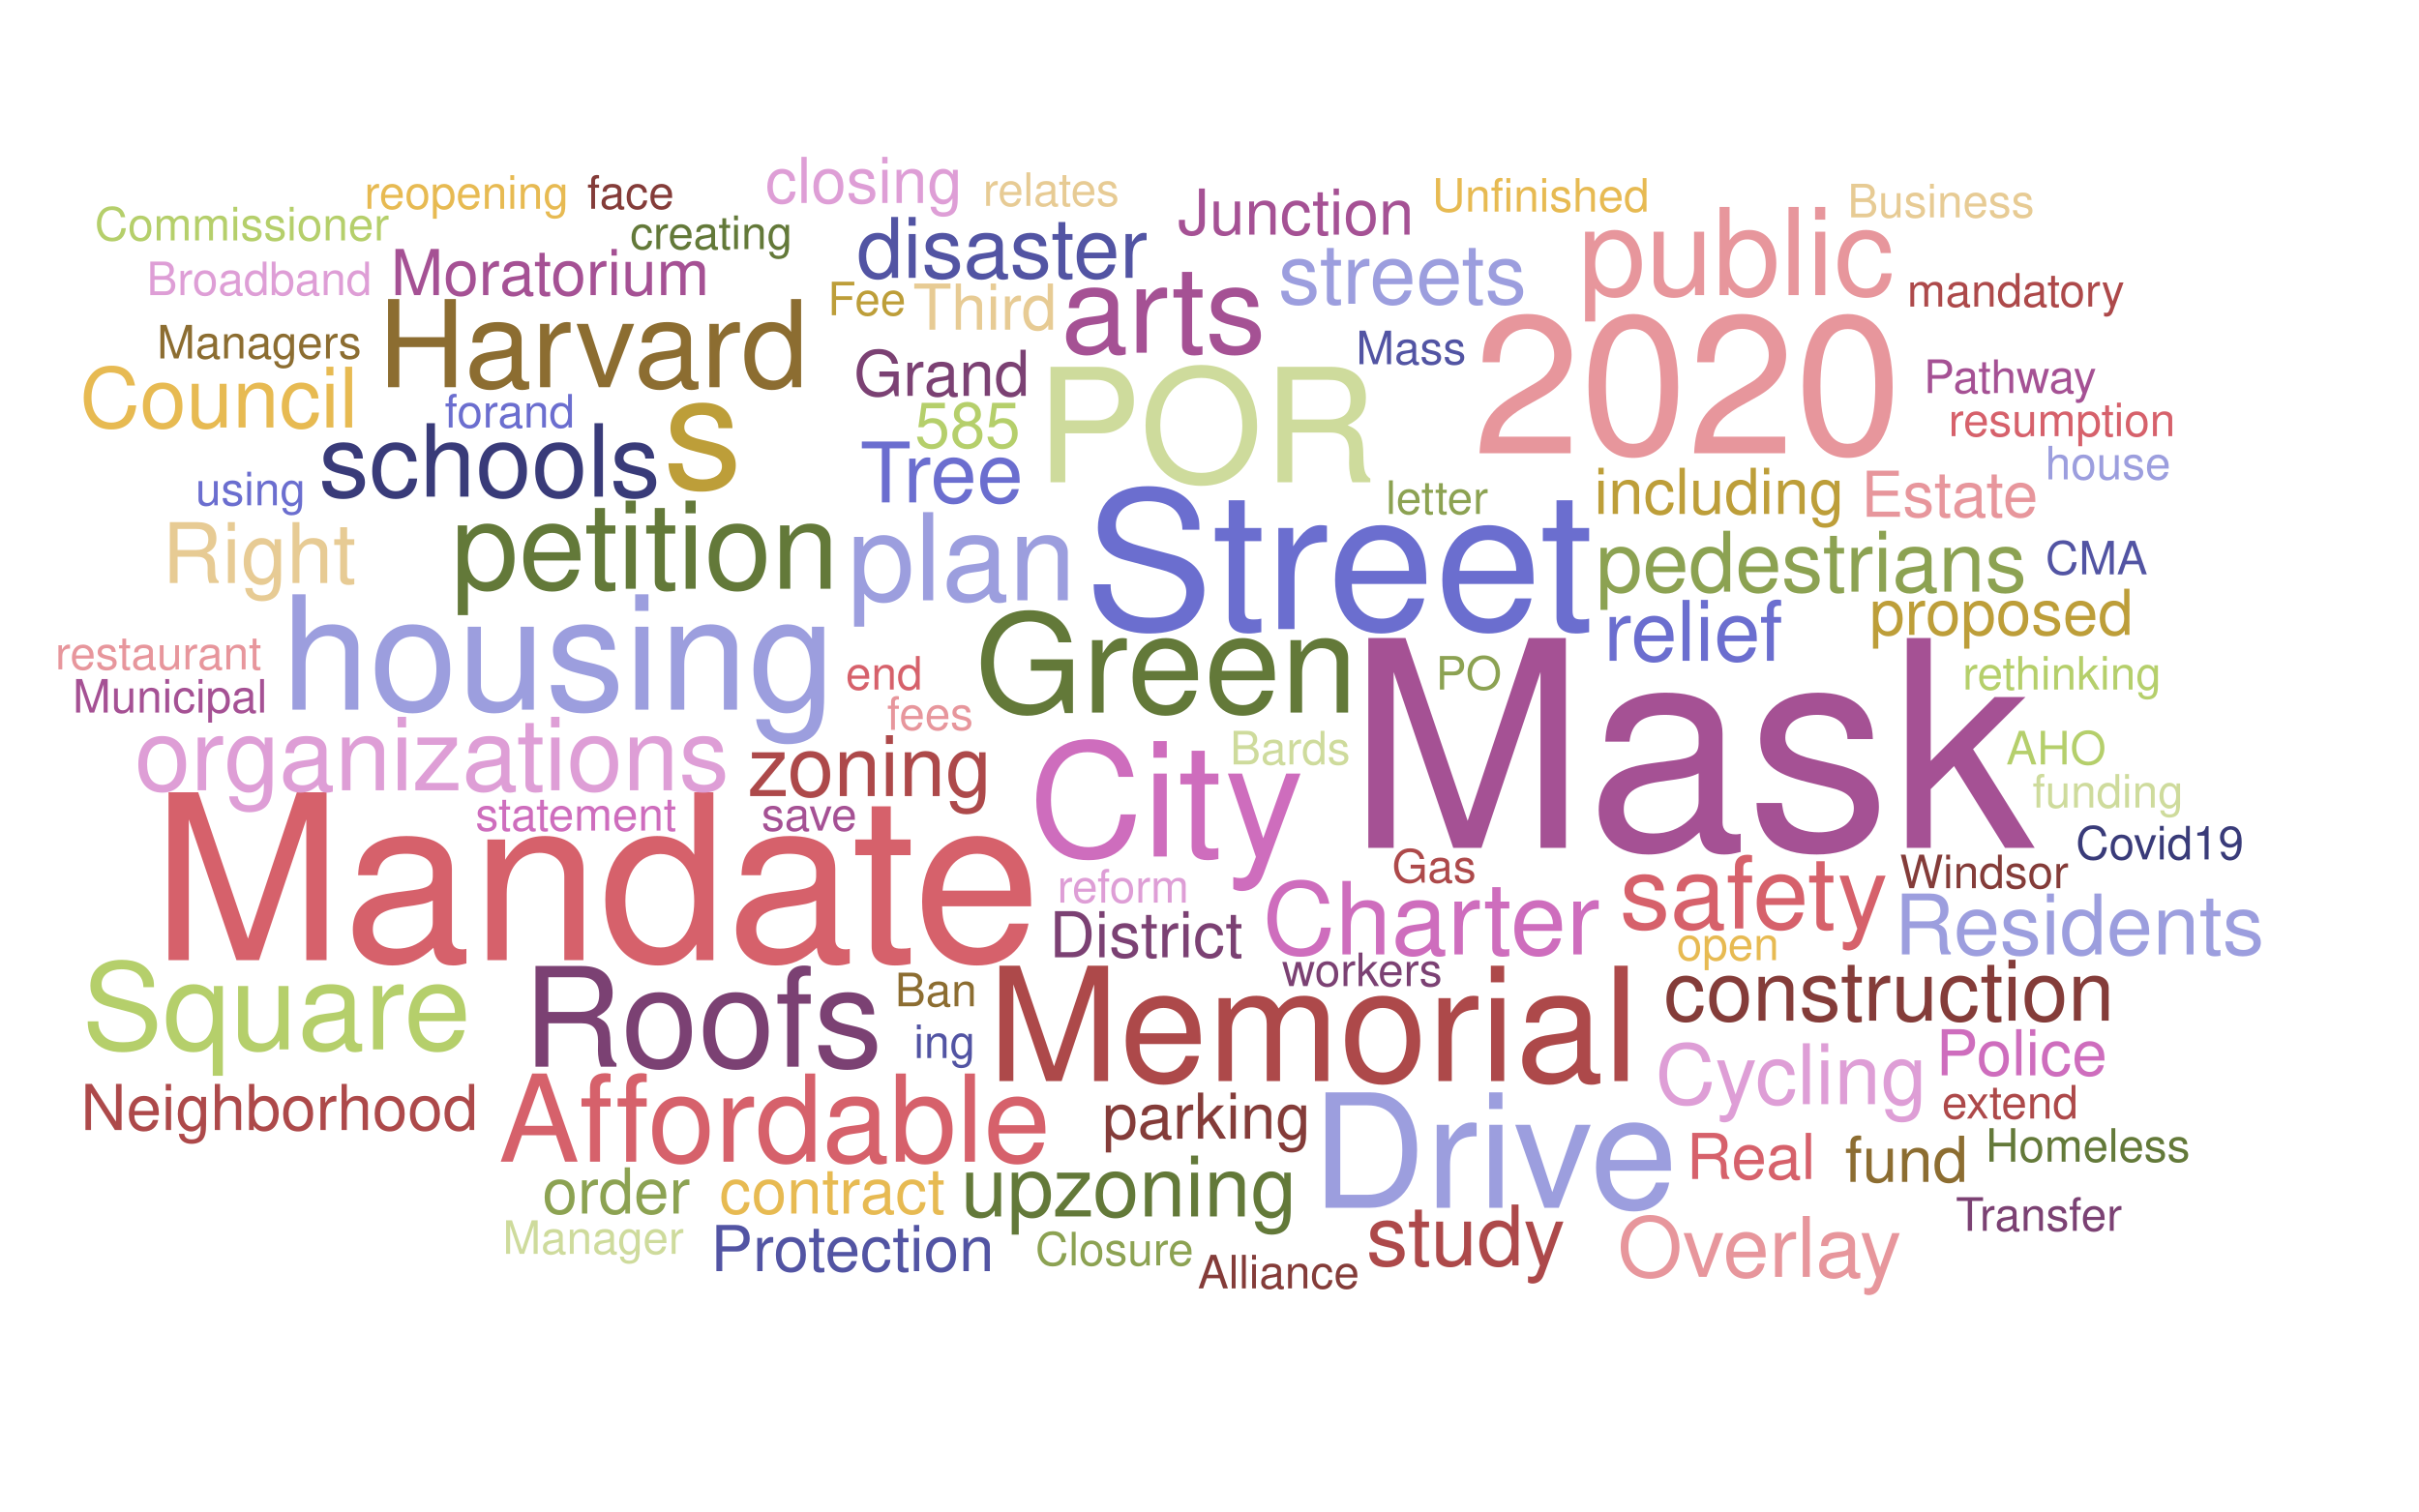
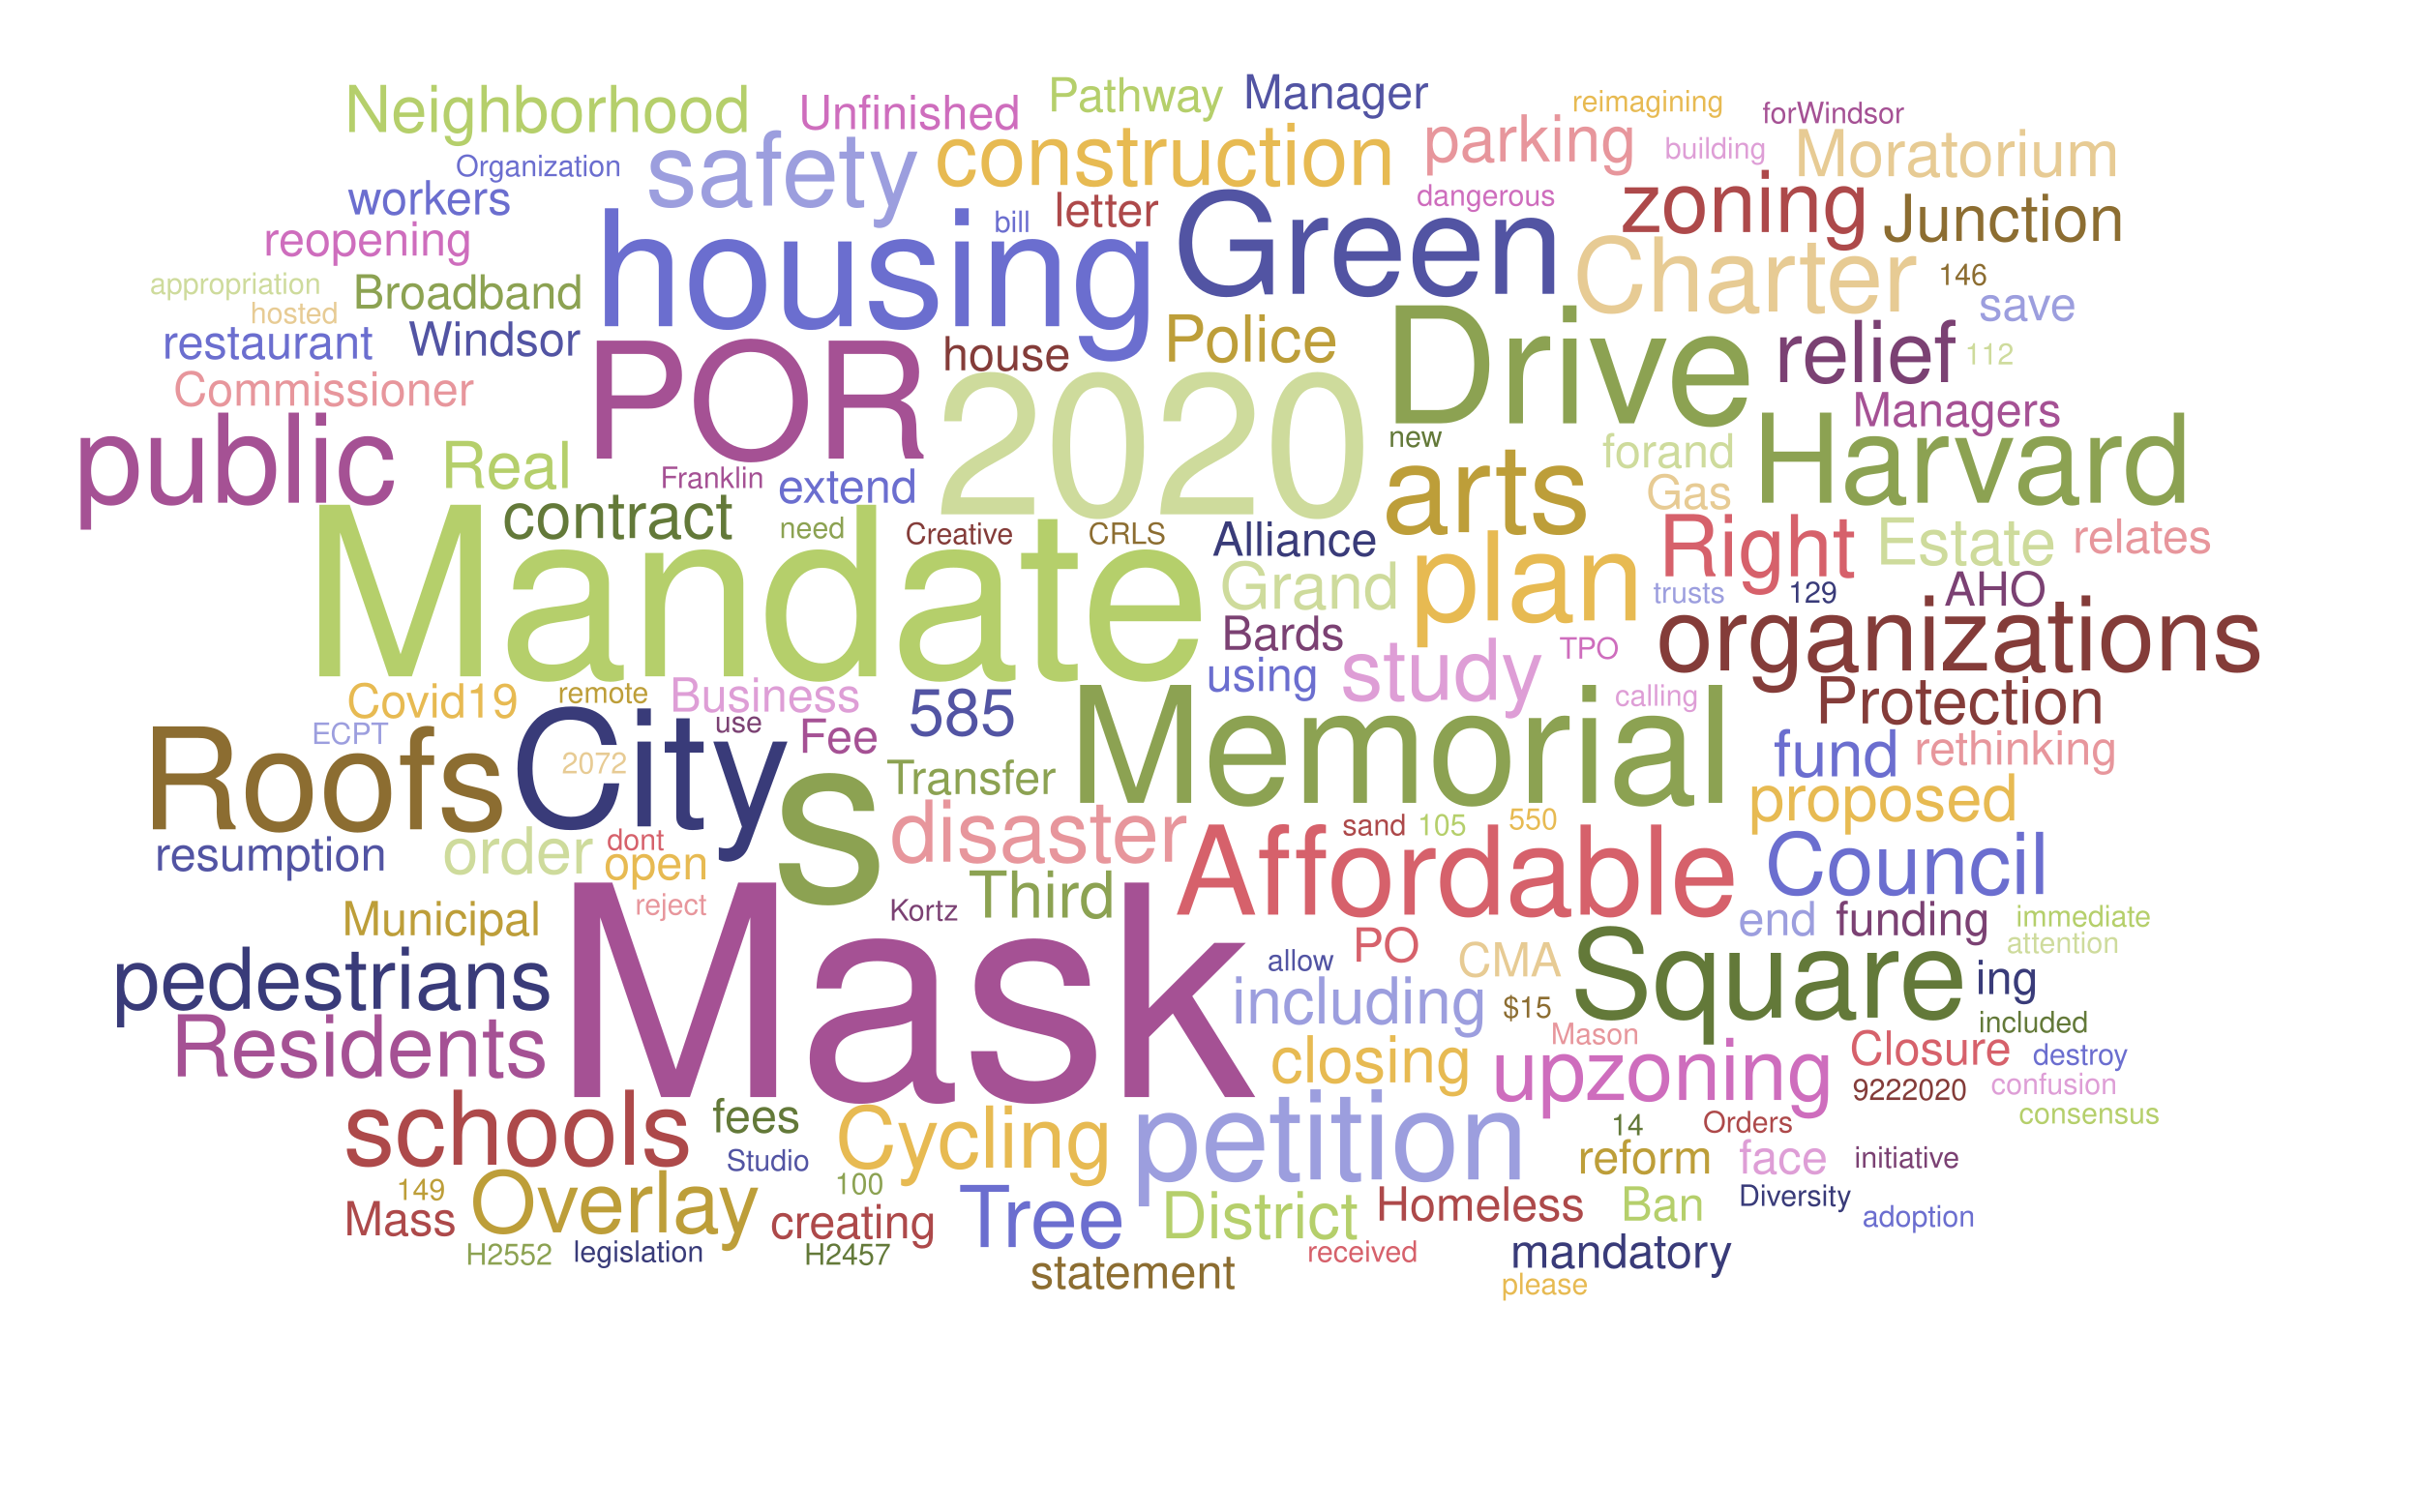
<svg xmlns="http://www.w3.org/2000/svg" width="960" height="600" version="1.1">
  <g />
-   <g transform="translate(480,300)scale(1.142857,1.142857)">
-     <text text-anchor="middle" transform="translate(45,-44)" style="font-size: 67px; font-family: Helvetica; fill: rgb(107, 110, 207);">Street</text>
-     <text text-anchor="middle" transform="translate(-226,-16)" style="font-size: 55px; font-family: Helvetica; fill: rgb(156, 158, 222);">housing</text>
-     <text text-anchor="middle" transform="translate(-324,102)" style="font-size: 42px; font-family: Helvetica; fill: rgb(181, 207, 107);">Square</text>
-     <text text-anchor="middle" transform="translate(-151,141)" style="font-size: 42px; font-family: Helvetica; fill: rgb(214, 97, 107);">Affordable</text>
-     <text text-anchor="middle" transform="translate(-15,35)" style="font-size: 55px; font-family: Helvetica; fill: rgb(206, 109, 189);">City</text>
-     <text text-anchor="middle" transform="translate(275,-42)" style="font-size: 22px; font-family: Helvetica; fill: rgb(189, 158, 57);">proposed</text>
-     <text text-anchor="middle" transform="translate(-93,-88)" style="font-size: 29px; font-family: Helvetica; fill: rgb(107, 110, 207);">Tree</text>
-     <text text-anchor="middle" transform="translate(-1,133)" style="font-size: 22px; font-family: Helvetica; fill: rgb(132, 60, 57);">parking</text>
-     <text text-anchor="middle" transform="translate(-344,-114)" style="font-size: 29px; font-family: Helvetica; fill: rgb(231, 186, 82);">Council</text>
-     <text text-anchor="middle" transform="translate(183,-160)" style="font-size: 42px; font-family: Helvetica; fill: rgb(231, 150, 156);">public</text>
-     <text text-anchor="middle" transform="translate(191,181)" style="font-size: 29px; font-family: Helvetica; fill: rgb(231, 150, 156);">Overlay</text>
-     <text text-anchor="middle" transform="translate(-22,70)" style="font-size: 22px; font-family: Helvetica; fill: rgb(123, 65, 115);">District</text>
-     <text text-anchor="middle" transform="translate(-118,14)" style="font-size: 29px; font-family: Helvetica; fill: rgb(173, 73, 74);">zoning</text>
-     <text text-anchor="middle" transform="translate(294,3)" style="font-size: 16px; font-family: Helvetica; fill: rgb(181, 207, 107);">AHO</text>
-     <text text-anchor="middle" transform="translate(189,60)" style="font-size: 35px; font-family: Helvetica; fill: rgb(214, 97, 107);">safety</text>
-     <text text-anchor="middle" transform="translate(-1,-95)" style="font-size: 55px; font-family: Helvetica; fill: rgb(206, 219, 156);">POR</text>
-     <text text-anchor="middle" transform="translate(202,121)" style="font-size: 29px; font-family: Helvetica; fill: rgb(222, 158, 214);">Cycling</text>
-     <text text-anchor="middle" transform="translate(-196,-58)" style="font-size: 42px; font-family: Helvetica; fill: rgb(99, 121, 57);">petition</text>
-     <text text-anchor="middle" transform="translate(70,-136)" style="font-size: 16px; font-family: Helvetica; fill: rgb(82, 84, 163);">Mass</text>
-     <text text-anchor="middle" transform="translate(-15,-15)" style="font-size: 48px; font-family: Helvetica; fill: rgb(99, 121, 57);">Green</text>
-     <text text-anchor="middle" transform="translate(36,113)" style="font-size: 55px; font-family: Helvetica; fill: rgb(173, 73, 74);">Memorial</text>
-     <text text-anchor="middle" transform="translate(-214,-128)" style="font-size: 42px; font-family: Helvetica; fill: rgb(140, 109, 49);">Harvard</text>
-     <text text-anchor="middle" transform="translate(-176,-93)" style="font-size: 55px; font-family: Helvetica; fill: rgb(189, 158, 57);">s</text>
-     <text text-anchor="middle" transform="translate(236,92)" style="font-size: 29px; font-family: Helvetica; fill: rgb(132, 60, 57);">construction</text>
-     <text text-anchor="middle" transform="translate(167,32)" style="font-size: 100px; font-family: Helvetica; fill: rgb(165, 81, 148);">Mask</text>
-     <text text-anchor="middle" transform="translate(-213,71)" style="font-size: 80px; font-family: Helvetica; fill: rgb(214, 97, 107);">Mandate</text>
-     <text text-anchor="middle" transform="translate(166,-105)" style="font-size: 67px; font-family: Helvetica; fill: rgb(231, 150, 156);">2020</text>
-     <text text-anchor="middle" transform="translate(99,157)" style="font-size: 55px; font-family: Helvetica; fill: rgb(156, 158, 222);">Drive</text>
-     <text text-anchor="middle" transform="translate(-176,108)" style="font-size: 48px; font-family: Helvetica; fill: rgb(123, 65, 115);">Roofs</text>
-     <text text-anchor="middle" transform="translate(-16,-140)" style="font-size: 42px; font-family: Helvetica; fill: rgb(165, 81, 148);">arts</text>
-     <text text-anchor="middle" transform="translate(-86,-54)" style="font-size: 42px; font-family: Helvetica; fill: rgb(156, 158, 222);">plan</text>
-     <text text-anchor="middle" transform="translate(77,69)" style="font-size: 35px; font-family: Helvetica; fill: rgb(206, 109, 189);">Charter</text>
-     <text text-anchor="middle" transform="translate(-270,12)" style="font-size: 35px; font-family: Helvetica; fill: rgb(222, 158, 214);">organizations</text>
-     <text text-anchor="middle" transform="translate(-250,-90)" style="font-size: 35px; font-family: Helvetica; fill: rgb(57, 59, 121);">schools</text>
-     <text text-anchor="middle" transform="translate(-330,-60)" style="font-size: 29px; font-family: Helvetica; fill: rgb(231, 203, 148);">Right</text>
-     <text text-anchor="middle" transform="translate(-72,-166)" style="font-size: 29px; font-family: Helvetica; fill: rgb(82, 84, 163);">disaster</text>
-     <text text-anchor="middle" transform="translate(168,-33)" style="font-size: 29px; font-family: Helvetica; fill: rgb(107, 110, 207);">relief</text>
-     <text text-anchor="middle" transform="translate(67,-157)" style="font-size: 29px; font-family: Helvetica; fill: rgb(156, 158, 222);">streets</text>
-     <text text-anchor="middle" transform="translate(302,69)" style="font-size: 29px; font-family: Helvetica; fill: rgb(156, 158, 222);">Residents</text>
-     <text text-anchor="middle" transform="translate(-28,160)" style="font-size: 29px; font-family: Helvetica; fill: rgb(99, 121, 57);">upzoning</text>
-     <text text-anchor="middle" transform="translate(89,177)" style="font-size: 29px; font-family: Helvetica; fill: rgb(173, 73, 74);">study</text>
-     <text text-anchor="middle" transform="translate(209,-57)" style="font-size: 29px; font-family: Helvetica; fill: rgb(140, 162, 82);">pedestrians</text>
-     <text text-anchor="middle" transform="translate(-84,-107)" style="font-size: 22px; font-family: Helvetica; fill: rgb(181, 207, 107);">585</text>
-     <text text-anchor="middle" transform="translate(242,148)" style="font-size: 22px; font-family: Helvetica; fill: rgb(140, 109, 49);">fund</text>
-     <text text-anchor="middle" transform="translate(177,-84)" style="font-size: 22px; font-family: Helvetica; fill: rgb(189, 158, 57);">including</text>
-     <text text-anchor="middle" transform="translate(-131,159)" style="font-size: 22px; font-family: Helvetica; fill: rgb(231, 186, 82);">contract</text>
-     <text text-anchor="middle" transform="translate(-78,-148)" style="font-size: 22px; font-family: Helvetica; fill: rgb(231, 203, 148);">Third</text>
-     <text text-anchor="middle" transform="translate(269,46)" style="font-size: 16px; font-family: Helvetica; fill: rgb(132, 60, 57);">Windsor</text>
-     <text text-anchor="middle" transform="translate(-323,130)" style="font-size: 22px; font-family: Helvetica; fill: rgb(173, 73, 74);">Neighborhood</text>
-     <text text-anchor="middle" transform="translate(188,147)" style="font-size: 22px; font-family: Helvetica; fill: rgb(214, 97, 107);">Real</text>
-     <text text-anchor="middle" transform="translate(257,-83)" style="font-size: 22px; font-family: Helvetica; fill: rgb(231, 150, 156);">Estate</text>
-     <text text-anchor="middle" transform="translate(-93,-125)" style="font-size: 22px; font-family: Helvetica; fill: rgb(123, 65, 115);">Grand</text>
-     <text text-anchor="middle" transform="translate(30,-181)" style="font-size: 22px; font-family: Helvetica; fill: rgb(165, 81, 148);">Junction</text>
-     <text text-anchor="middle" transform="translate(282,111)" style="font-size: 22px; font-family: Helvetica; fill: rgb(206, 109, 189);">Police</text>
-     <text text-anchor="middle" transform="translate(-120,-192)" style="font-size: 22px; font-family: Helvetica; fill: rgb(222, 158, 214);">closing</text>
-     <text text-anchor="middle" transform="translate(-206,159)" style="font-size: 22px; font-family: Helvetica; fill: rgb(140, 162, 82);">order</text>
-     <text text-anchor="middle" transform="translate(-229,-160)" style="font-size: 22px; font-family: Helvetica; fill: rgb(165, 81, 148);">Moratorium</text>
-     <text text-anchor="middle" transform="translate(-124,179)" style="font-size: 22px; font-family: Helvetica; fill: rgb(82, 84, 163);">Protection</text>
-     <text text-anchor="middle" transform="translate(-173,-176)" style="font-size: 16px; font-family: Helvetica; fill: rgb(99, 121, 57);">creating</text>
-     <text text-anchor="middle" transform="translate(90,-23)" style="font-size: 16px; font-family: Helvetica; fill: rgb(140, 162, 82);">PO</text>
-     <text text-anchor="middle" transform="translate(79,-84)" style="font-size: 16px; font-family: Helvetica; fill: rgb(140, 162, 82);">letter</text>
-     <text text-anchor="middle" transform="translate(296,-23)" style="font-size: 16px; font-family: Helvetica; fill: rgb(181, 207, 107);">rethinking</text>
-     <text text-anchor="middle" transform="translate(312,18)" style="font-size: 16px; font-family: Helvetica; fill: rgb(206, 219, 156);">funding</text>
-     <text text-anchor="middle" transform="translate(-330,-138)" style="font-size: 16px; font-family: Helvetica; fill: rgb(140, 109, 49);">Managers</text>
-     <text text-anchor="middle" transform="translate(115,-189)" style="font-size: 16px; font-family: Helvetica; fill: rgb(231, 186, 82);">Unfinished</text>
-     <text text-anchor="middle" transform="translate(254,-187)" style="font-size: 16px; font-family: Helvetica; fill: rgb(231, 203, 148);">Business</text>
-     <text text-anchor="middle" transform="translate(24,185)" style="font-size: 16px; font-family: Helvetica; fill: rgb(132, 60, 57);">Alliance</text>
-     <text text-anchor="middle" transform="translate(278,126)" style="font-size: 16px; font-family: Helvetica; fill: rgb(173, 73, 74);">extend</text>
-     <text text-anchor="middle" transform="translate(-113,-23)" style="font-size: 16px; font-family: Helvetica; fill: rgb(214, 97, 107);">end</text>
-     <text text-anchor="middle" transform="translate(-97,-9)" style="font-size: 16px; font-family: Helvetica; fill: rgb(231, 150, 156);">fees</text>
-     <text text-anchor="middle" transform="translate(288,165)" style="font-size: 16px; font-family: Helvetica; fill: rgb(123, 65, 115);">Transfer</text>
-     <text text-anchor="middle" transform="translate(278,-126)" style="font-size: 16px; font-family: Helvetica; fill: rgb(165, 81, 148);">Pathway</text>
-     <text text-anchor="middle" transform="translate(-361,-15)" style="font-size: 16px; font-family: Helvetica; fill: rgb(165, 81, 148);">Municipal</text>
-     <text text-anchor="middle" transform="translate(-330,-160)" style="font-size: 16px; font-family: Helvetica; fill: rgb(222, 158, 214);">Broadband</text>
-     <text text-anchor="middle" transform="translate(-220,26)" style="font-size: 16px; font-family: Helvetica; fill: rgb(206, 109, 189);">statement</text>
-     <text text-anchor="middle" transform="translate(-30,51)" style="font-size: 16px; font-family: Helvetica; fill: rgb(222, 158, 214);">reform</text>
-     <text text-anchor="middle" transform="translate(-214,173)" style="font-size: 16px; font-family: Helvetica; fill: rgb(206, 219, 156);">Manager</text>
-     <text text-anchor="middle" transform="translate(330,36)" style="font-size: 16px; font-family: Helvetica; fill: rgb(57, 59, 121);">Covid19</text>
-     <text text-anchor="middle" transform="translate(308,-63)" style="font-size: 16px; font-family: Helvetica; fill: rgb(82, 84, 163);">CMA</text>
-     <text text-anchor="middle" transform="translate(-92,105)" style="font-size: 16px; font-family: Helvetica; fill: rgb(82, 84, 163);">ing</text>
-     <text text-anchor="middle" transform="translate(-243,-114)" style="font-size: 16px; font-family: Helvetica; fill: rgb(107, 110, 207);">forand</text>
-     <text text-anchor="middle" transform="translate(312,-96)" style="font-size: 16px; font-family: Helvetica; fill: rgb(156, 158, 222);">house</text>
-     <text text-anchor="middle" transform="translate(305,141)" style="font-size: 16px; font-family: Helvetica; fill: rgb(99, 121, 57);">Homeless</text>
-     <text text-anchor="middle" transform="translate(-33,177)" style="font-size: 16px; font-family: Helvetica; fill: rgb(140, 162, 82);">Closure</text>
-     <text text-anchor="middle" transform="translate(-336,-179)" style="font-size: 16px; font-family: Helvetica; fill: rgb(181, 207, 107);">Commissioner</text>
-     <text text-anchor="middle" transform="translate(28,3)" style="font-size: 16px; font-family: Helvetica; fill: rgb(206, 219, 156);">Bards</text>
-     <text text-anchor="middle" transform="translate(78,44)" style="font-size: 16px; font-family: Helvetica; fill: rgb(173, 73, 74);">Gas</text>
-     <text text-anchor="middle" transform="translate(-95,87)" style="font-size: 16px; font-family: Helvetica; fill: rgb(140, 109, 49);">Ban</text>
-     <text text-anchor="middle" transform="translate(-333,-87)" style="font-size: 16px; font-family: Helvetica; fill: rgb(107, 110, 207);">using</text>
-     <text text-anchor="middle" transform="translate(180,71)" style="font-size: 16px; font-family: Helvetica; fill: rgb(231, 186, 82);">open</text>
-     <text text-anchor="middle" transform="translate(-119,-153)" style="font-size: 16px; font-family: Helvetica; fill: rgb(189, 158, 57);">Fee</text>
-     <text text-anchor="middle" transform="translate(-258,-190)" style="font-size: 16px; font-family: Helvetica; fill: rgb(231, 186, 82);">reopening</text>
-     <text text-anchor="middle" transform="translate(-55,-191)" style="font-size: 16px; font-family: Helvetica; fill: rgb(231, 203, 148);">relates</text>
-     <text text-anchor="middle" transform="translate(-201,-190)" style="font-size: 16px; font-family: Helvetica; fill: rgb(132, 60, 57);">face</text>
-     <text text-anchor="middle" transform="translate(-38,27)" style="font-size: 100px; font-family: Helvetica; fill: rgb(82, 84, 163);" />
-     <text text-anchor="middle" transform="translate(280,-156)" style="font-size: 16px; font-family: Helvetica; fill: rgb(173, 73, 74);">mandatory</text>
-     <text text-anchor="middle" transform="translate(296,-111)" style="font-size: 16px; font-family: Helvetica; fill: rgb(214, 97, 107);">resumption</text>
-     <text text-anchor="middle" transform="translate(-365,-30)" style="font-size: 16px; font-family: Helvetica; fill: rgb(231, 150, 156);">restaurant</text>
-     <text text-anchor="middle" transform="translate(53,80)" style="font-size: 16px; font-family: Helvetica; fill: rgb(123, 65, 115);">workers</text>
-     <text text-anchor="middle" transform="translate(-139,26)rotate(0)" style="font-size: 16px; font-family: Helvetica; fill: rgb(165, 81, 148);">save</text>
+   <g transform="translate(480,300)scale(1.167883,1.167883)">
+     <text text-anchor="middle" transform="translate(-168,113)" style="font-size: 100px; font-family: helvetica; fill: rgb(82, 84, 163);" />
+     <text text-anchor="middle" transform="translate(41,144)" style="font-size: 42px; font-family: helvetica; fill: rgb(156, 158, 222);">petition</text>
+     <text text-anchor="middle" transform="translate(190,89)" style="font-size: 42px; font-family: helvetica; fill: rgb(99, 121, 57);">Square</text>
+     <text text-anchor="middle" transform="translate(182,-178)" style="font-size: 29px; font-family: helvetica; fill: rgb(173, 73, 74);">zoning</text>
+     <text text-anchor="middle" transform="translate(84,54)" style="font-size: 42px; font-family: helvetica; fill: rgb(214, 97, 107);">Affordable</text>
+     <text text-anchor="middle" transform="translate(-190,24)" style="font-size: 55px; font-family: helvetica; fill: rgb(57, 59, 121);">City</text>
+     <text text-anchor="middle" transform="translate(70,-105)" style="font-size: 10px; font-family: helvetica; fill: rgb(99, 121, 57);">new</text>
+     <text text-anchor="middle" transform="translate(-235,40)" style="font-size: 22px; font-family: helvetica; fill: rgb(206, 219, 156);">order</text>
+     <text text-anchor="middle" transform="translate(43,-220)" style="font-size: 16px; font-family: helvetica; fill: rgb(82, 84, 163);">Manager</text>
+     <text text-anchor="middle" transform="translate(-145,-187)" style="font-size: 35px; font-family: helvetica; fill: rgb(156, 158, 222);">safety</text>
+     <text text-anchor="middle" transform="translate(-275,163)" style="font-size: 16px; font-family: helvetica; fill: rgb(173, 73, 74);">Mass</text>
+     <text text-anchor="middle" transform="translate(65,16)" style="font-size: 55px; font-family: helvetica; fill: rgb(140, 162, 82);">Memorial</text>
+     <text text-anchor="middle" transform="translate(229,22)" style="font-size: 22px; font-family: helvetica; fill: rgb(231, 186, 82);">proposed</text>
+     <text text-anchor="middle" transform="translate(-129,49)" style="font-size: 80px; font-family: helvetica; fill: rgb(140, 162, 82);">s</text>
+     <text text-anchor="middle" transform="translate(-202,162)" style="font-size: 29px; font-family: helvetica; fill: rgb(189, 158, 57);">Overlay</text>
+     <text text-anchor="middle" transform="translate(109,-202)" style="font-size: 22px; font-family: helvetica; fill: rgb(231, 150, 156);">parking</text>
+     <text text-anchor="middle" transform="translate(267,-51)" style="font-size: 16px; font-family: helvetica; fill: rgb(123, 65, 115);">AHO</text>
+     <text text-anchor="middle" transform="translate(-57,167)" style="font-size: 29px; font-family: helvetica; fill: rgb(107, 110, 207);">Tree</text>
+     <text text-anchor="middle" transform="translate(-154,-101)" style="font-size: 55px; font-family: helvetica; fill: rgb(165, 81, 148);">POR</text>
+     <text text-anchor="middle" transform="translate(237,47)" style="font-size: 29px; font-family: helvetica; fill: rgb(107, 110, 207);">Council</text>
+     <text text-anchor="middle" transform="translate(-80,140)" style="font-size: 29px; font-family: helvetica; fill: rgb(231, 186, 82);">Cycling</text>
+     <text text-anchor="middle" transform="translate(-331,-86)" style="font-size: 42px; font-family: helvetica; fill: rgb(165, 81, 148);">public</text>
+     <text text-anchor="middle" transform="translate(271,81)" style="font-size: 16px; font-family: helvetica; fill: rgb(57, 59, 121);">ing</text>
+     <text text-anchor="middle" transform="translate(54,-157)" style="font-size: 48px; font-family: helvetica; fill: rgb(82, 84, 163);">Green</text>
+     <text text-anchor="middle" transform="translate(17,164)" style="font-size: 22px; font-family: helvetica; fill: rgb(181, 207, 107);">District</text>
+     <text text-anchor="middle" transform="translate(163,-84)" style="font-size: 16px; font-family: helvetica; fill: rgb(231, 203, 148);">Gas</text>
+     <text text-anchor="middle" transform="translate(259,-86)" style="font-size: 42px; font-family: helvetica; fill: rgb(140, 162, 82);">Harvard</text>
+     <text text-anchor="middle" transform="translate(-15,-194)" style="font-size: 29px; font-family: helvetica; fill: rgb(231, 186, 82);">construction</text>
+     <text text-anchor="middle" transform="translate(-320,-135)" style="font-size: 16px; font-family: helvetica; fill: rgb(107, 110, 207);">restaurant</text>
+     <text text-anchor="middle" transform="translate(18,-22)" style="font-size: 16px; font-family: helvetica; fill: rgb(107, 110, 207);">using</text>
+     <text text-anchor="middle" transform="translate(317,-69)" style="font-size: 16px; font-family: helvetica; fill: rgb(231, 150, 156);">relates</text>
+     <text text-anchor="middle" transform="translate(172,-203)" style="font-size: 10px; font-family: helvetica; fill: rgb(222, 158, 214);">building</text>
+     <text text-anchor="middle" transform="translate(154,158)" style="font-size: 16px; font-family: helvetica; fill: rgb(181, 207, 107);">Ban</text>
+     <text text-anchor="middle" transform="translate(-239,-91)" style="font-size: 22px; font-family: helvetica; fill: rgb(181, 207, 107);">Real</text>
+     <text text-anchor="middle" transform="translate(257,-65)" style="font-size: 22px; font-family: helvetica; fill: rgb(206, 219, 156);">Estate</text>
+     <text text-anchor="middle" transform="translate(114,183)" style="font-size: 10px; font-family: helvetica; fill: rgb(231, 186, 82);">please</text>
+     <text text-anchor="middle" transform="translate(-104,116)rotate(0)" style="font-size: 100px; font-family: helvetica; fill: rgb(165, 81, 148);">Mask</text>
+     <text text-anchor="middle" transform="translate(-154,-27)rotate(0)" style="font-size: 80px; font-family: helvetica; fill: rgb(181, 207, 107);">Mandate</text>
+     <text text-anchor="middle" transform="translate(-19,-82)rotate(0)" style="font-size: 67px; font-family: helvetica; fill: rgb(206, 219, 156);">2020</text>
+     <text text-anchor="middle" transform="translate(-113,-146)rotate(0)" style="font-size: 55px; font-family: helvetica; fill: rgb(107, 110, 207);">housing</text>
+     <text text-anchor="middle" transform="translate(122,-113)rotate(0)" style="font-size: 55px; font-family: helvetica; fill: rgb(140, 162, 82);">Drive</text>
+     <text text-anchor="middle" transform="translate(-301,25)rotate(0)" style="font-size: 48px; font-family: helvetica; fill: rgb(140, 109, 49);">Roofs</text>
+     <text text-anchor="middle" transform="translate(94,-76)rotate(0)" style="font-size: 42px; font-family: helvetica; fill: rgb(189, 158, 57);">arts</text>
+     <text text-anchor="middle" transform="translate(108,-46)rotate(0)" style="font-size: 42px; font-family: helvetica; fill: rgb(231, 186, 82);">plan</text>
+     <text text-anchor="middle" transform="translate(182,-151)rotate(0)" style="font-size: 35px; font-family: helvetica; fill: rgb(231, 203, 148);">Charter</text>
+     <text text-anchor="middle" transform="translate(255,-29)rotate(0)" style="font-size: 35px; font-family: helvetica; fill: rgb(132, 60, 57);">organizations</text>
+     <text text-anchor="middle" transform="translate(-235,139)rotate(0)" style="font-size: 35px; font-family: helvetica; fill: rgb(173, 73, 74);">schools</text>
+     <text text-anchor="middle" transform="translate(186,-61)rotate(0)" style="font-size: 29px; font-family: helvetica; fill: rgb(214, 97, 107);">Right</text>
+     <text text-anchor="middle" transform="translate(-58,36)rotate(0)" style="font-size: 29px; font-family: helvetica; fill: rgb(231, 150, 156);">disaster</text>
+     <text text-anchor="middle" transform="translate(223,-127)rotate(0)" style="font-size: 29px; font-family: helvetica; fill: rgb(123, 65, 115);">relief</text>
+     <text text-anchor="middle" transform="translate(-289,109)rotate(0)" style="font-size: 29px; font-family: helvetica; fill: rgb(165, 81, 148);">Residents</text>
+     <text text-anchor="middle" transform="translate(154,117)rotate(0)" style="font-size: 29px; font-family: helvetica; fill: rgb(206, 109, 189);">upzoning</text>
+     <text text-anchor="middle" transform="translate(79,-19)rotate(0)" style="font-size: 29px; font-family: helvetica; fill: rgb(222, 158, 214);">study</text>
+     <text text-anchor="middle" transform="translate(-298,86)rotate(0)" style="font-size: 29px; font-family: helvetica; fill: rgb(57, 59, 121);">pedestrians</text>
+     <text text-anchor="middle" transform="translate(-84,-7)rotate(0)" style="font-size: 22px; font-family: helvetica; fill: rgb(82, 84, 163);">585</text>
+     <text text-anchor="middle" transform="translate(213,7)rotate(0)" style="font-size: 22px; font-family: helvetica; fill: rgb(107, 110, 207);">fund</text>
+     <text text-anchor="middle" transform="translate(51,91)rotate(0)" style="font-size: 22px; font-family: helvetica; fill: rgb(156, 158, 222);">including</text>
+     <text text-anchor="middle" transform="translate(-201,-74)rotate(0)" style="font-size: 22px; font-family: helvetica; fill: rgb(99, 121, 57);">contract</text>
+     <text text-anchor="middle" transform="translate(-57,55)rotate(0)" style="font-size: 22px; font-family: helvetica; fill: rgb(140, 162, 82);">Third</text>
+     <text text-anchor="middle" transform="translate(-225,-212)rotate(0)" style="font-size: 22px; font-family: helvetica; fill: rgb(181, 207, 107);">Neighborhood</text>
+     <text text-anchor="middle" transform="translate(34,-50)rotate(0)" style="font-size: 22px; font-family: helvetica; fill: rgb(206, 219, 156);">Grand</text>
+     <text text-anchor="middle" transform="translate(270,-175)rotate(0)" style="font-size: 22px; font-family: helvetica; fill: rgb(140, 109, 49);">Junction</text>
+     <text text-anchor="middle" transform="translate(14,-134)rotate(0)" style="font-size: 22px; font-family: helvetica; fill: rgb(189, 158, 57);">Police</text>
+     <text text-anchor="middle" transform="translate(55,111)rotate(0)" style="font-size: 22px; font-family: helvetica; fill: rgb(231, 186, 82);">closing</text>
+     <text text-anchor="middle" transform="translate(254,-197)rotate(0)" style="font-size: 22px; font-family: helvetica; fill: rgb(231, 203, 148);">Moratorium</text>
+     <text text-anchor="middle" transform="translate(255,-11)rotate(0)" style="font-size: 22px; font-family: helvetica; fill: rgb(132, 60, 57);">Protection</text>
+     <text text-anchor="middle" transform="translate(-121,164)rotate(0)" style="font-size: 16px; font-family: helvetica; fill: rgb(173, 73, 74);">creating</text>
+     <text text-anchor="middle" transform="translate(60,70)rotate(0)" style="font-size: 16px; font-family: helvetica; fill: rgb(214, 97, 107);">PO</text>
+     <text text-anchor="middle" transform="translate(-35,-180)rotate(0)" style="font-size: 16px; font-family: helvetica; fill: rgb(173, 73, 74);">letter</text>
+     <text text-anchor="middle" transform="translate(274,3)rotate(0)" style="font-size: 16px; font-family: helvetica; fill: rgb(231, 150, 156);">rethinking</text>
+     <text text-anchor="middle" transform="translate(239,61)rotate(0)" style="font-size: 16px; font-family: helvetica; fill: rgb(123, 65, 115);">funding</text>
+     <text text-anchor="middle" transform="translate(254,-112)rotate(0)" style="font-size: 16px; font-family: helvetica; fill: rgb(165, 81, 148);">Managers</text>
+     <text text-anchor="middle" transform="translate(-102,-213)rotate(0)" style="font-size: 16px; font-family: helvetica; fill: rgb(206, 109, 189);">Unfinished</text>
+     <text text-anchor="middle" transform="translate(-151,-15)rotate(0)" style="font-size: 16px; font-family: helvetica; fill: rgb(222, 158, 214);">Business</text>
+     <text text-anchor="middle" transform="translate(29,-68)rotate(0)" style="font-size: 16px; font-family: helvetica; fill: rgb(57, 59, 121);">Alliance</text>
+     <text text-anchor="middle" transform="translate(-243,-136)rotate(0)" style="font-size: 16px; font-family: helvetica; fill: rgb(82, 84, 163);">Windsor</text>
+     <text text-anchor="middle" transform="translate(-123,-86)rotate(0)" style="font-size: 16px; font-family: helvetica; fill: rgb(107, 110, 207);">extend</text>
+     <text text-anchor="middle" transform="translate(193,61)rotate(0)" style="font-size: 16px; font-family: helvetica; fill: rgb(156, 158, 222);">end</text>
+     <text text-anchor="middle" transform="translate(-154,128)rotate(0)" style="font-size: 16px; font-family: helvetica; fill: rgb(99, 121, 57);">fees</text>
+     <text text-anchor="middle" transform="translate(-81,13)rotate(0)" style="font-size: 16px; font-family: helvetica; fill: rgb(140, 162, 82);">Transfer</text>
+     <text text-anchor="middle" transform="translate(-25,-219)rotate(0)" style="font-size: 16px; font-family: helvetica; fill: rgb(181, 207, 107);">Pathway</text>
+     <text text-anchor="middle" transform="translate(-261,61)rotate(0)" style="font-size: 16px; font-family: helvetica; fill: rgb(189, 158, 57);">Municipal</text>
+     <text text-anchor="middle" transform="translate(-252,-152)rotate(0)" style="font-size: 16px; font-family: helvetica; fill: rgb(140, 162, 82);">Broadband</text>
+     <text text-anchor="middle" transform="translate(156,-98)rotate(0)" style="font-size: 16px; font-family: helvetica; fill: rgb(206, 219, 156);">forand</text>
+     <text text-anchor="middle" transform="translate(-26,181)rotate(0)" style="font-size: 16px; font-family: helvetica; fill: rgb(140, 109, 49);">statement</text>
+     <text text-anchor="middle" transform="translate(148,142)rotate(0)" style="font-size: 16px; font-family: helvetica; fill: rgb(189, 158, 57);">reform</text>
+     <text text-anchor="middle" transform="translate(-264,-13)rotate(0)" style="font-size: 16px; font-family: helvetica; fill: rgb(231, 186, 82);">Covid19</text>
+     <text text-anchor="middle" transform="translate(102,75)rotate(0)" style="font-size: 16px; font-family: helvetica; fill: rgb(231, 203, 148);">CMA</text>
+     <text text-anchor="middle" transform="translate(-69,-131)rotate(0)" style="font-size: 16px; font-family: helvetica; fill: rgb(132, 60, 57);">house</text>
+     <text text-anchor="middle" transform="translate(92,158)rotate(0)" style="font-size: 16px; font-family: helvetica; fill: rgb(173, 73, 74);">Homeless</text>
+     <text text-anchor="middle" transform="translate(245,105)rotate(0)" style="font-size: 16px; font-family: helvetica; fill: rgb(214, 97, 107);">Closure</text>
+     <text text-anchor="middle" transform="translate(-301,-119)rotate(0)" style="font-size: 16px; font-family: helvetica; fill: rgb(231, 150, 156);">Commissioner</text>
+     <text text-anchor="middle" transform="translate(25,-36)rotate(0)" style="font-size: 16px; font-family: helvetica; fill: rgb(123, 65, 115);">Bards</text>
+     <text text-anchor="middle" transform="translate(-188,42)rotate(0)" style="font-size: 16px; font-family: helvetica; fill: rgb(231, 186, 82);">open</text>
+     <text text-anchor="middle" transform="translate(-126,-1)rotate(0)" style="font-size: 16px; font-family: helvetica; fill: rgb(165, 81, 148);">Fee</text>
+     <text text-anchor="middle" transform="translate(-286,-170)rotate(0)" style="font-size: 16px; font-family: helvetica; fill: rgb(206, 109, 189);">reopening</text>
+     <text text-anchor="middle" transform="translate(195,142)rotate(0)" style="font-size: 16px; font-family: helvetica; fill: rgb(222, 158, 214);">face</text>
+     <text text-anchor="middle" transform="translate(140,174)rotate(0)" style="font-size: 16px; font-family: helvetica; fill: rgb(57, 59, 121);">mandatory</text>
+     <text text-anchor="middle" transform="translate(-319,39)rotate(0)" style="font-size: 16px; font-family: helvetica; fill: rgb(82, 84, 163);">resumption</text>
+     <text text-anchor="middle" transform="translate(-265,-184)rotate(0)" style="font-size: 16px; font-family: helvetica; fill: rgb(107, 110, 207);">workers</text>
+     <text text-anchor="middle" transform="translate(278,-148)rotate(0)" style="font-size: 16px; font-family: helvetica; fill: rgb(156, 158, 222);">save</text>
+     <text text-anchor="middle" transform="translate(142,129)rotate(0)" style="font-size: 10px; font-family: helvetica; fill: rgb(99, 121, 57);">14</text>
+     <text text-anchor="middle" transform="translate(-119,149)rotate(0)" style="font-size: 10px; font-family: helvetica; fill: rgb(140, 162, 82);">100</text>
+     <text text-anchor="middle" transform="translate(79,27)rotate(0)" style="font-size: 10px; font-family: helvetica; fill: rgb(181, 207, 107);">105</text>
+     <text text-anchor="middle" transform="translate(265,-133)rotate(0)" style="font-size: 10px; font-family: helvetica; fill: rgb(206, 219, 156);">112</text>
+     <text text-anchor="middle" transform="translate(205,-52)rotate(0)" style="font-size: 10px; font-family: helvetica; fill: rgb(57, 59, 121);">129</text>
+     <text text-anchor="middle" transform="translate(256,-160)rotate(0)" style="font-size: 10px; font-family: helvetica; fill: rgb(140, 109, 49);">146</text>
+     <text text-anchor="middle" transform="translate(-268,151)rotate(0)" style="font-size: 10px; font-family: helvetica; fill: rgb(189, 158, 57);">149</text>
+     <text text-anchor="middle" transform="translate(110,25)rotate(0)" style="font-size: 10px; font-family: helvetica; fill: rgb(231, 186, 82);">550</text>
+     <text text-anchor="middle" transform="translate(-209,6)rotate(0)" style="font-size: 10px; font-family: helvetica; fill: rgb(231, 203, 148);">2072</text>
+     <text text-anchor="middle" transform="translate(238,117)rotate(0)" style="font-size: 10px; font-family: helvetica; fill: rgb(132, 60, 57);">9222020</text>
+     <text text-anchor="middle" transform="translate(56,27)rotate(0)" style="font-size: 10px; font-family: helvetica; fill: rgb(173, 73, 74);">sand</text>
+     <text text-anchor="middle" transform="translate(52,172)rotate(0)" style="font-size: 10px; font-family: helvetica; fill: rgb(214, 97, 107);">received</text>
+     <text text-anchor="middle" transform="translate(131,98)rotate(0)" style="font-size: 10px; font-family: helvetica; fill: rgb(231, 150, 156);">Mason</text>
+     <text text-anchor="middle" transform="translate(-97,56)rotate(0)" style="font-size: 10px; font-family: helvetica; fill: rgb(123, 65, 115);">Kortz</text>
+     <text text-anchor="middle" transform="translate(-169,-91)rotate(0)" style="font-size: 10px; font-family: helvetica; fill: rgb(165, 81, 148);">Franklin</text>
+     <text text-anchor="middle" transform="translate(94,-187)rotate(0)" style="font-size: 10px; font-family: helvetica; fill: rgb(206, 109, 189);">dangerous</text>
+     <text text-anchor="middle" transform="translate(287,115)rotate(0)" style="font-size: 10px; font-family: helvetica; fill: rgb(222, 158, 214);">confusion</text>
+     <text text-anchor="middle" transform="translate(199,153)rotate(0)" style="font-size: 10px; font-family: helvetica; fill: rgb(57, 59, 121);">Diversity</text>
+     <text text-anchor="middle" transform="translate(-150,141)rotate(0)" style="font-size: 10px; font-family: helvetica; fill: rgb(82, 84, 163);">Studio</text>
+     <text text-anchor="middle" transform="translate(-228,-197)rotate(0)" style="font-size: 10px; font-family: helvetica; fill: rgb(107, 110, 207);">Organization</text>
+     <text text-anchor="middle" transform="translate(-292,-4)rotate(0)" style="font-size: 10px; font-family: helvetica; fill: rgb(156, 158, 222);">ECPT</text>
+     <text text-anchor="middle" transform="translate(280,94)rotate(0)" style="font-size: 10px; font-family: helvetica; fill: rgb(99, 121, 57);">included</text>
+     <text text-anchor="middle" transform="translate(-135,-74)rotate(0)" style="font-size: 10px; font-family: helvetica; fill: rgb(140, 162, 82);">need</text>
+     <text text-anchor="middle" transform="translate(297,58)rotate(0)" style="font-size: 10px; font-family: helvetica; fill: rgb(181, 207, 107);">immediate</text>
+     <text text-anchor="middle" transform="translate(290,67)rotate(0)" style="font-size: 10px; font-family: helvetica; fill: rgb(206, 219, 156);">attention</text>
+     <text text-anchor="middle" transform="translate(-28,-72)rotate(0)" style="font-size: 10px; font-family: helvetica; fill: rgb(140, 109, 49);">CRLS</text>
+     <text text-anchor="middle" transform="translate(-206,-18)rotate(0)" style="font-size: 10px; font-family: helvetica; fill: rgb(189, 158, 57);">remote</text>
+     <text text-anchor="middle" transform="translate(149,-219)rotate(0)" style="font-size: 10px; font-family: helvetica; fill: rgb(231, 186, 82);">reimagining</text>
+     <text text-anchor="middle" transform="translate(-311,-147)rotate(0)" style="font-size: 10px; font-family: helvetica; fill: rgb(231, 203, 148);">hosted</text>
+     <text text-anchor="middle" transform="translate(-85,-72)rotate(0)" style="font-size: 10px; font-family: helvetica; fill: rgb(132, 60, 57);">Creative</text>
+     <text text-anchor="middle" transform="translate(183,128)rotate(0)" style="font-size: 10px; font-family: helvetica; fill: rgb(173, 73, 74);">Orders</text>
+     <text text-anchor="middle" transform="translate(-195,32)rotate(0)" style="font-size: 10px; font-family: helvetica; fill: rgb(214, 97, 107);">dont</text>
+     <text text-anchor="middle" transform="translate(296,105)rotate(0)" style="font-size: 10px; font-family: helvetica; fill: rgb(107, 110, 207);">destroy</text>
+     <text text-anchor="middle" transform="translate(-183,54)rotate(0)" style="font-size: 10px; font-family: helvetica; fill: rgb(231, 150, 156);">reject</text>
+     <text text-anchor="middle" transform="translate(237,140)rotate(0)" style="font-size: 10px; font-family: helvetica; fill: rgb(123, 65, 115);">initiative</text>
+     <text text-anchor="middle" transform="translate(212,-215)rotate(0)" style="font-size: 10px; font-family: helvetica; fill: rgb(165, 81, 148);">forWindsor</text>
+     <text text-anchor="middle" transform="translate(129,-33)rotate(0)" style="font-size: 10px; font-family: helvetica; fill: rgb(206, 109, 189);">TPO</text>
+     <text text-anchor="middle" transform="translate(152,-17)rotate(0)" style="font-size: 10px; font-family: helvetica; fill: rgb(222, 158, 214);">calling</text>
+     <text text-anchor="middle" transform="translate(-194,172)rotate(0)" style="font-size: 10px; font-family: helvetica; fill: rgb(57, 59, 121);">legislation</text>
+     <text text-anchor="middle" transform="translate(31,73)rotate(0)" style="font-size: 10px; font-family: helvetica; fill: rgb(82, 84, 163);">allow</text>
+     <text text-anchor="middle" transform="translate(241,160)rotate(0)" style="font-size: 10px; font-family: helvetica; fill: rgb(107, 110, 207);">adoption</text>
+     <text text-anchor="middle" transform="translate(-160,-8)rotate(0)" style="font-size: 10px; font-family: helvetica; fill: rgb(123, 65, 115);">use</text>
+     <text text-anchor="middle" transform="translate(163,-52)rotate(0)" style="font-size: 10px; font-family: helvetica; fill: rgb(156, 158, 222);">trusts</text>
+     <text text-anchor="middle" transform="translate(-123,173)rotate(0)" style="font-size: 10px; font-family: helvetica; fill: rgb(99, 121, 57);">H2457</text>
+     <text text-anchor="middle" transform="translate(-238,173)rotate(0)" style="font-size: 10px; font-family: helvetica; fill: rgb(140, 162, 82);">H2552</text>
+     <text text-anchor="middle" transform="translate(299,125)rotate(0)" style="font-size: 10px; font-family: helvetica; fill: rgb(181, 207, 107);">consensus</text>
+     <text text-anchor="middle" transform="translate(-67,-178)rotate(0)" style="font-size: 10px; font-family: helvetica; fill: rgb(107, 110, 207);">bill</text>
+     <text text-anchor="middle" transform="translate(-331,-157)rotate(0)" style="font-size: 10px; font-family: helvetica; fill: rgb(206, 219, 156);">appropriation</text>
+     <text text-anchor="middle" transform="translate(108,89)rotate(0)" style="font-size: 10px; font-family: helvetica; fill: rgb(140, 109, 49);">$15</text>
  </g>
</svg>
